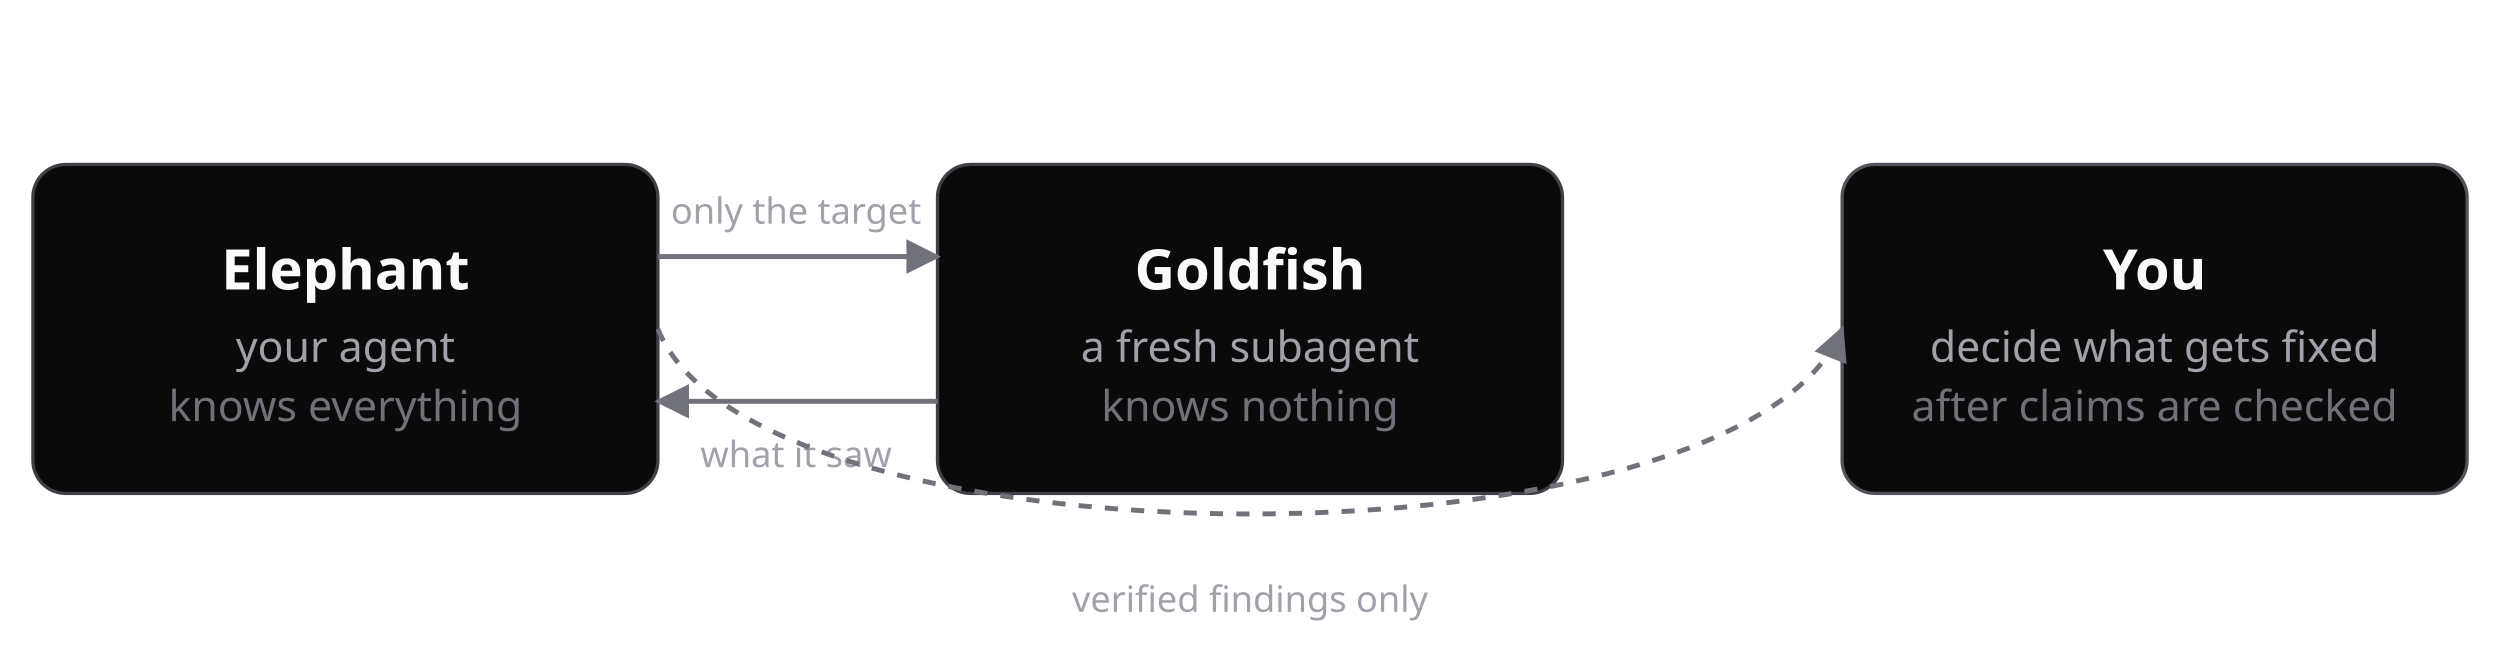
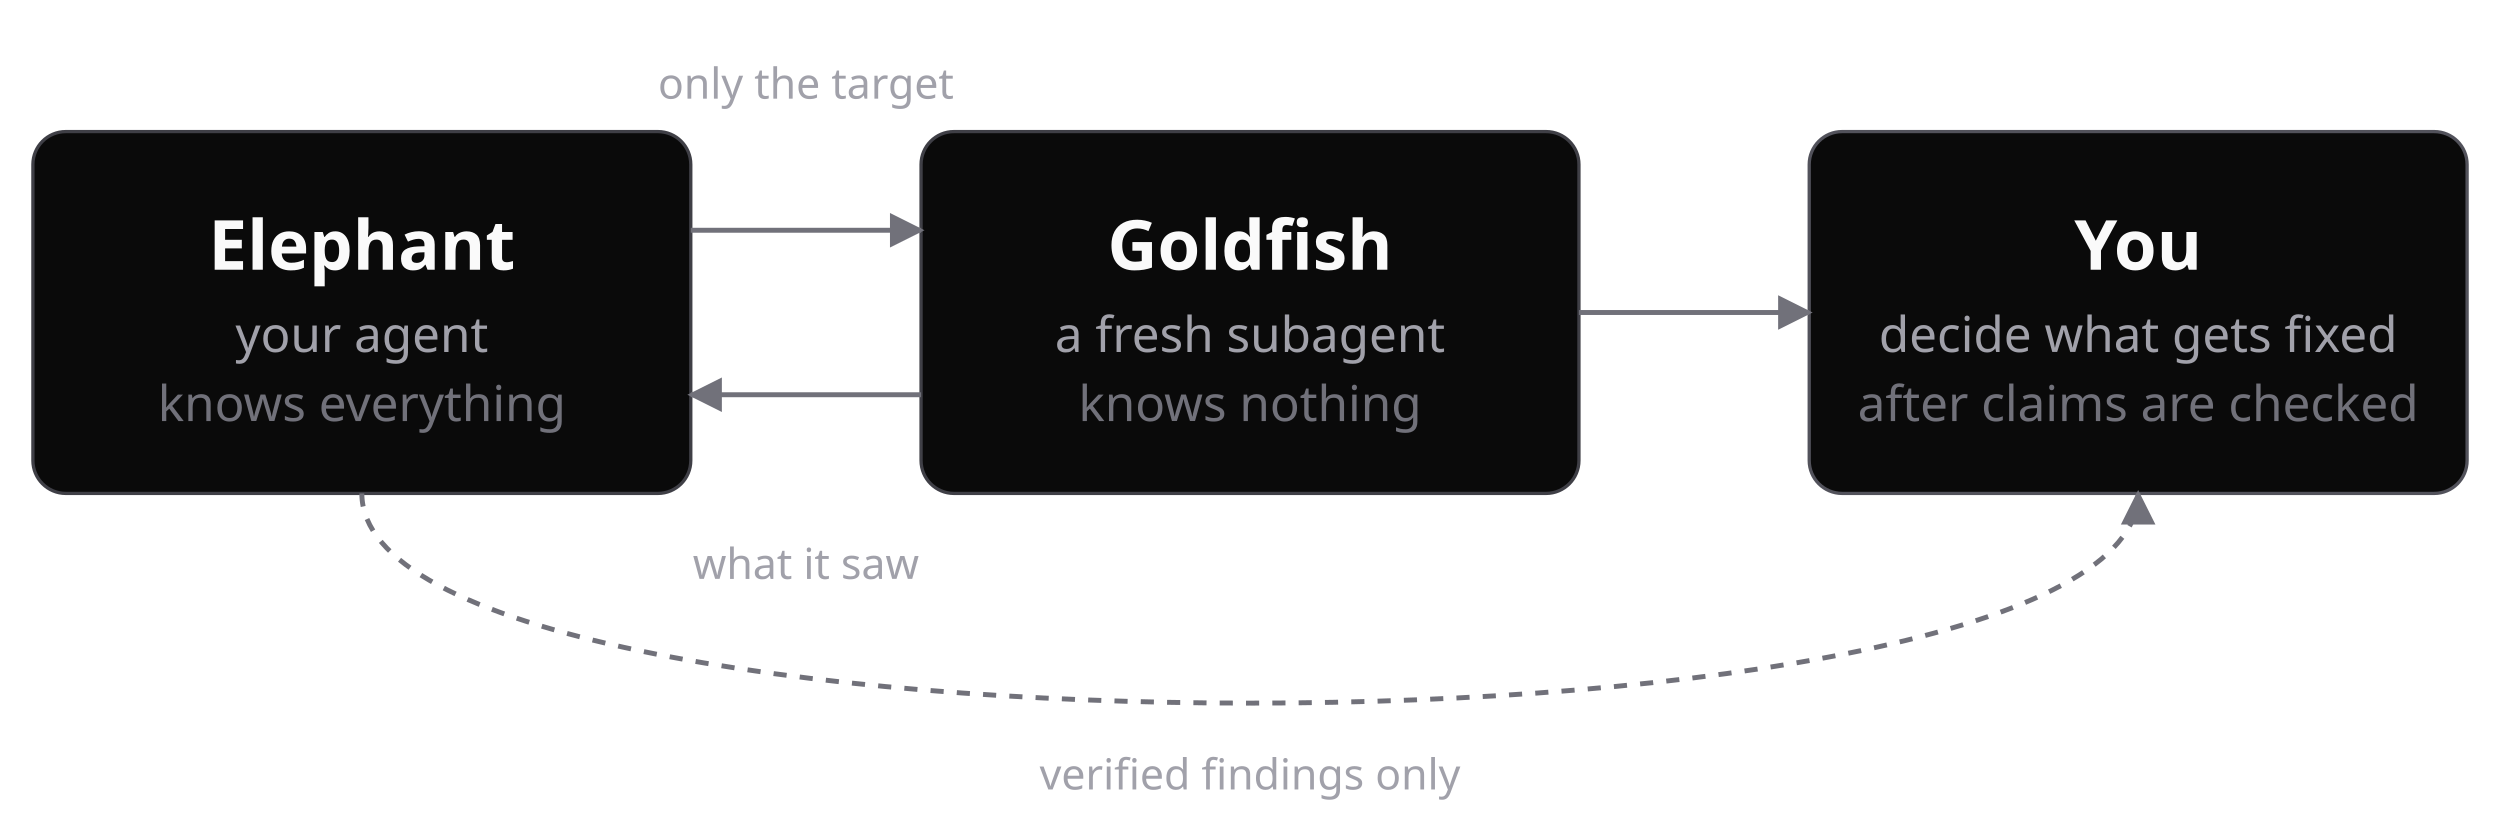
- <svg xmlns="http://www.w3.org/2000/svg" viewBox="0 0 760 200" role="img" aria-labelledby="t d">
+ <svg xmlns="http://www.w3.org/2000/svg" viewBox="0 0 760 250" role="img" aria-labelledby="t d">
  <defs>
    <marker id="a" viewBox="0 0 10 10" refX="9" refY="5" markerWidth="7" markerHeight="7" orient="auto-start-reverse">
      <path d="M0 0L10 5L0 10z" fill="#71717a" />
    </marker>
  </defs>
  <g font-family="ui-sans-serif,system-ui,sans-serif" text-anchor="middle">
-     <rect x="10" y="50" width="190" height="100" rx="10" fill="#0a0a0a" stroke="#3f3f46" />
-     <text x="105" y="88" font-size="17" font-weight="600" fill="#fafafa">Elephant</text>
-     <text x="105" y="110" font-size="13" fill="#a1a1aa">your agent</text>
-     <text x="105" y="128" font-size="13" fill="#71717a">knows everything</text>
-     <rect x="285" y="50" width="190" height="100" rx="10" fill="#0a0a0a" stroke="#3f3f46" />
-     <text x="380" y="88" font-size="17" font-weight="600" fill="#fafafa">Goldfish</text>
-     <text x="380" y="110" font-size="13" fill="#a1a1aa">a fresh subagent</text>
-     <text x="380" y="128" font-size="13" fill="#71717a">knows nothing</text>
-     <rect x="560" y="50" width="190" height="100" rx="10" fill="#0a0a0a" stroke="#52525b" />
-     <text x="655" y="88" font-size="17" font-weight="600" fill="#fafafa">You</text>
-     <text x="655" y="110" font-size="13" fill="#a1a1aa">decide what gets fixed</text>
-     <text x="655" y="128" font-size="13" fill="#71717a">after claims are checked</text>
-     <path d="M200 78H285" stroke="#71717a" stroke-width="1.5" marker-end="url(#a)" />
-     <text x="242" y="68" font-size="11" fill="#a1a1aa">only the target</text>
-     <path d="M285 122H200" stroke="#71717a" stroke-width="1.5" marker-end="url(#a)" />
-     <text x="242" y="142" font-size="11" fill="#a1a1aa">what it saw</text>
-     <path d="M200 100C230 175 530 175 560 100" fill="none" stroke="#71717a" stroke-width="1.5" stroke-dasharray="4 4" marker-end="url(#a)" />
-     <text x="380" y="186" font-size="11" fill="#a1a1aa">verified findings only</text>
+     <rect x="10" y="40" width="200" height="110" rx="10" fill="#0a0a0a" stroke="#3f3f46" />
+     <text x="110" y="82" font-size="21" font-weight="600" fill="#fafafa">Elephant</text>
+     <text x="110" y="107" font-size="15" fill="#a1a1aa">your agent</text>
+     <text x="110" y="128" font-size="15" fill="#71717a">knows everything</text>
+     <rect x="280" y="40" width="200" height="110" rx="10" fill="#0a0a0a" stroke="#3f3f46" />
+     <text x="380" y="82" font-size="21" font-weight="600" fill="#fafafa">Goldfish</text>
+     <text x="380" y="107" font-size="15" fill="#a1a1aa">a fresh subagent</text>
+     <text x="380" y="128" font-size="15" fill="#71717a">knows nothing</text>
+     <rect x="550" y="40" width="200" height="110" rx="10" fill="#0a0a0a" stroke="#52525b" />
+     <text x="650" y="82" font-size="21" font-weight="600" fill="#fafafa">You</text>
+     <text x="650" y="107" font-size="15" fill="#a1a1aa">decide what gets fixed</text>
+     <text x="650" y="128" font-size="15" fill="#71717a">after claims are checked</text>
+     <path d="M210 70H280" stroke="#71717a" stroke-width="1.5" marker-end="url(#a)" />
+     <text x="245" y="30" font-size="13" fill="#a1a1aa">only the target</text>
+     <path d="M280 120H210" stroke="#71717a" stroke-width="1.5" marker-end="url(#a)" />
+     <text x="245" y="176" font-size="13" fill="#a1a1aa">what it saw</text>
+     <path d="M480 95H550" stroke="#71717a" stroke-width="1.5" marker-end="url(#a)" />
+     <path d="M110 150C110 235 650 235 650 150" fill="none" stroke="#71717a" stroke-width="1.5" stroke-dasharray="4 4" marker-end="url(#a)" />
+     <text x="380" y="240" font-size="13" fill="#a1a1aa">verified findings only</text>
  </g>
</svg>
